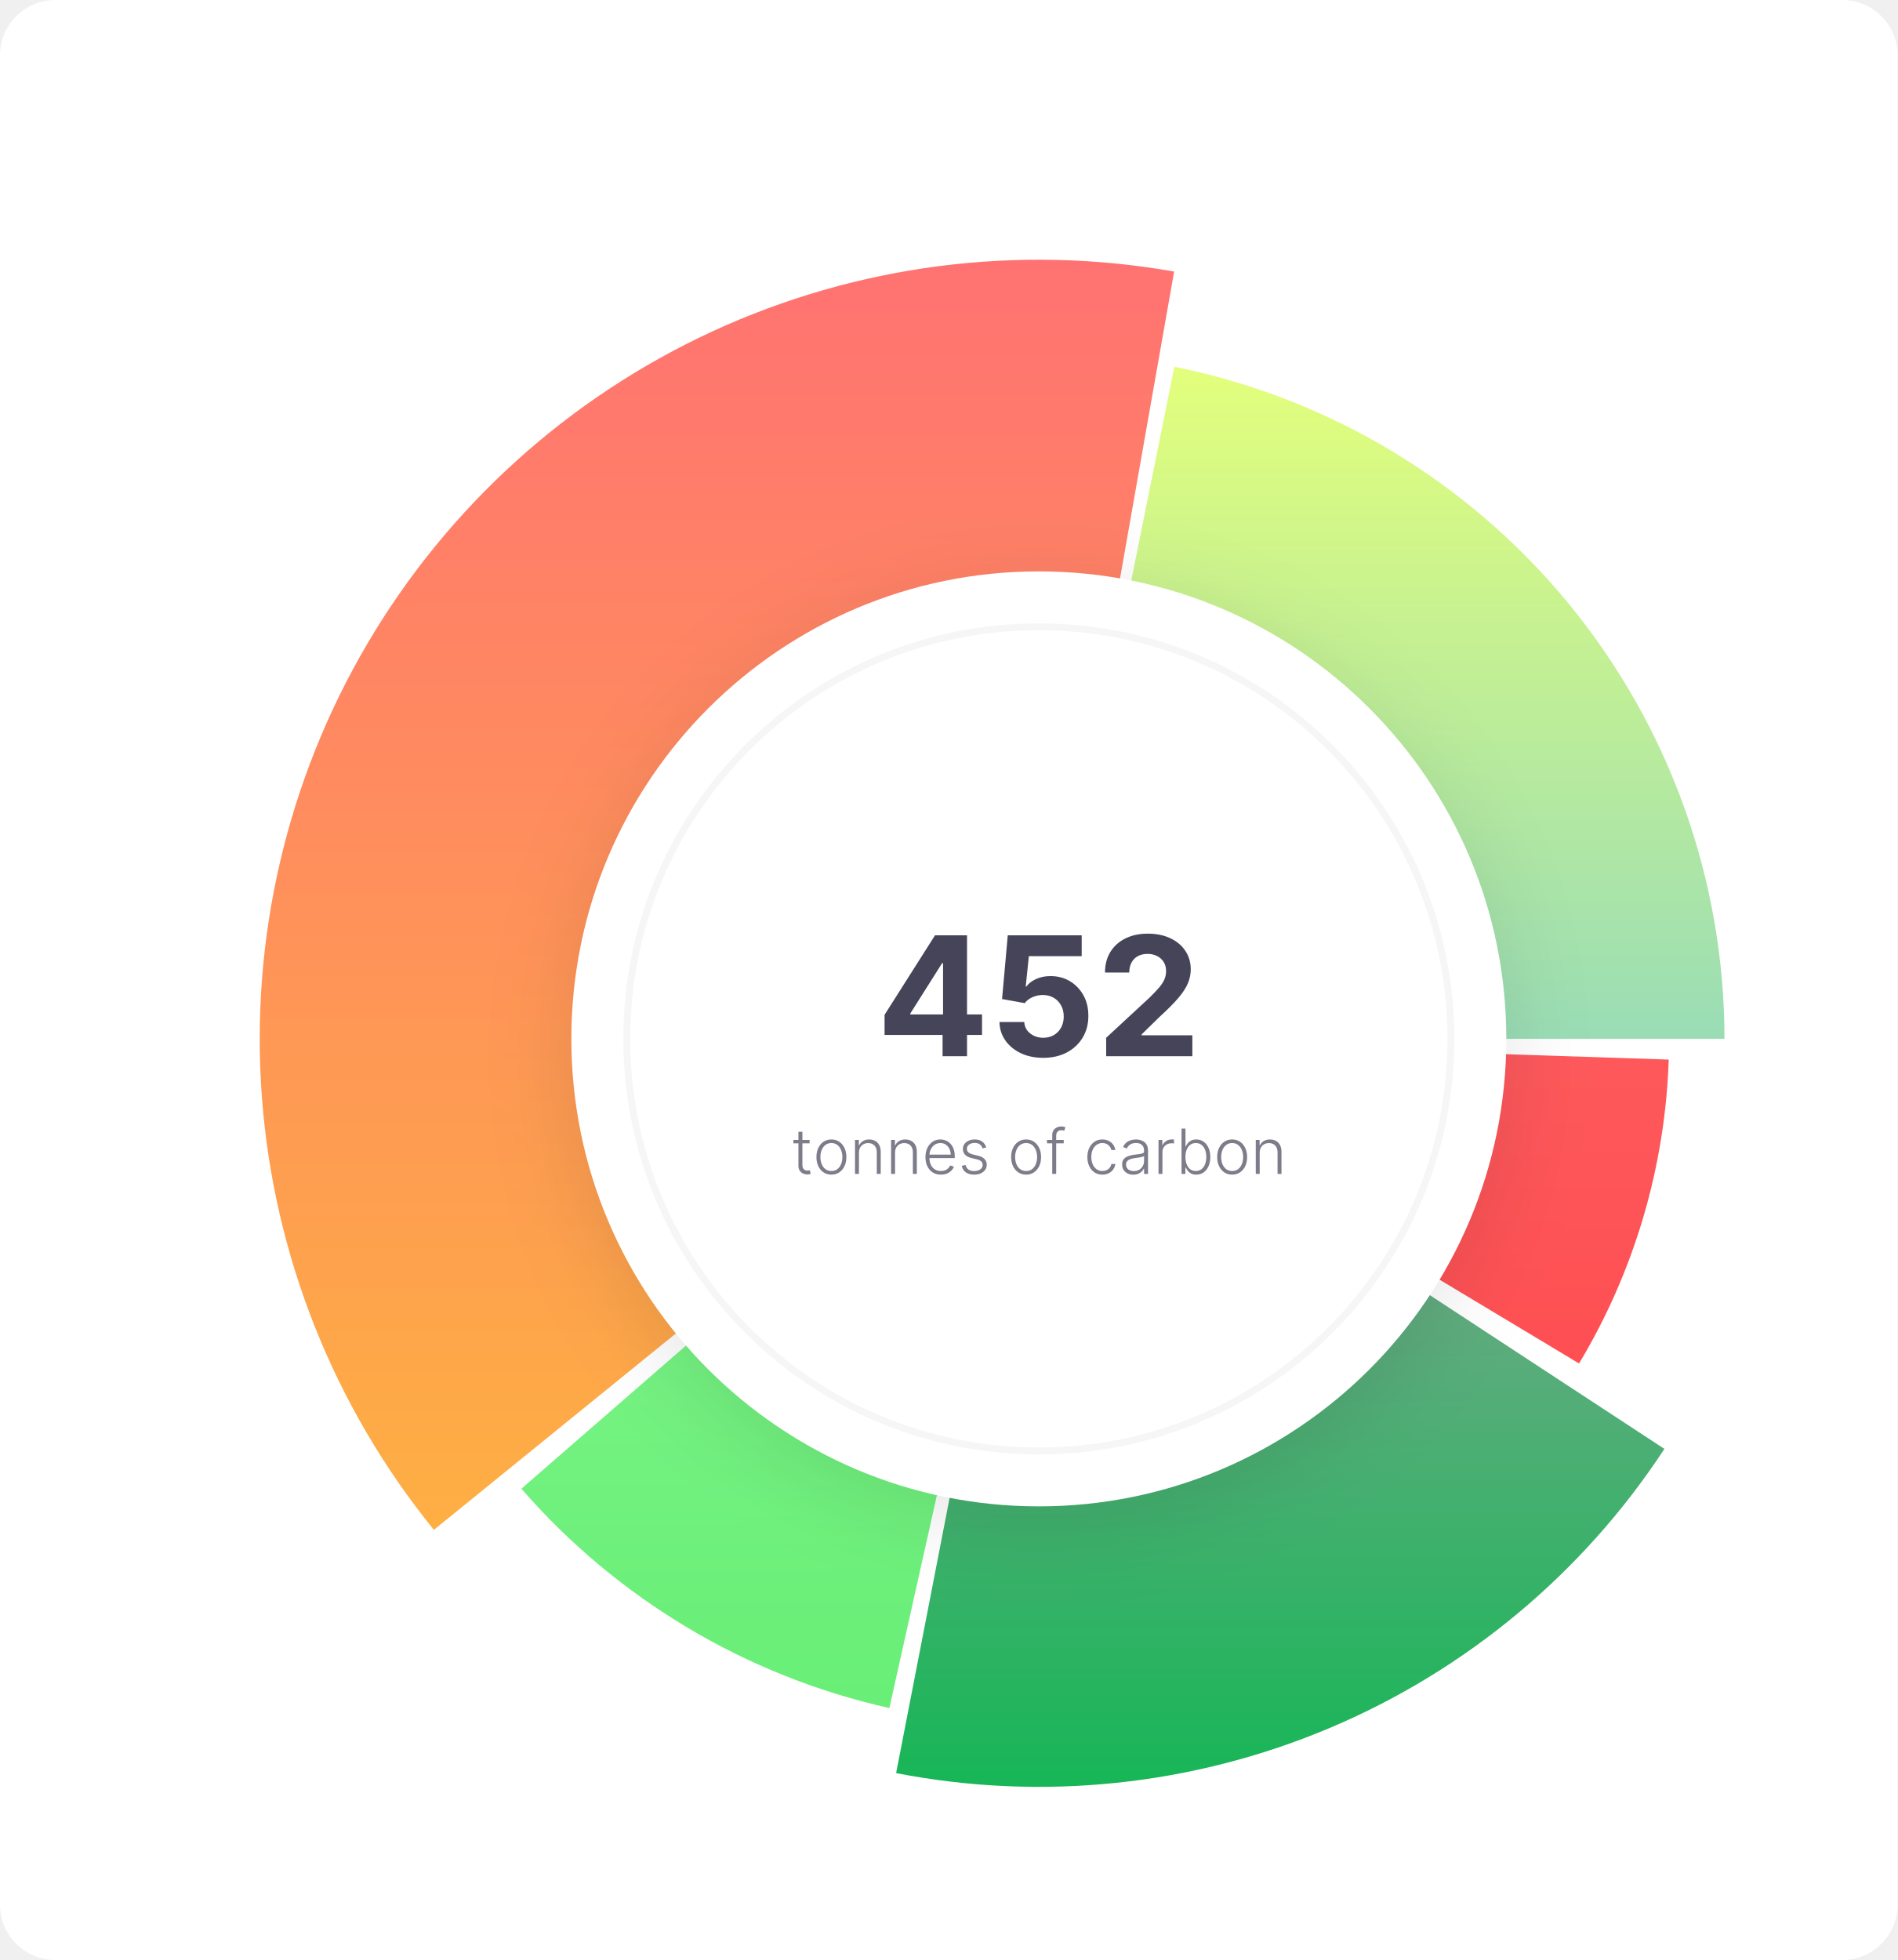
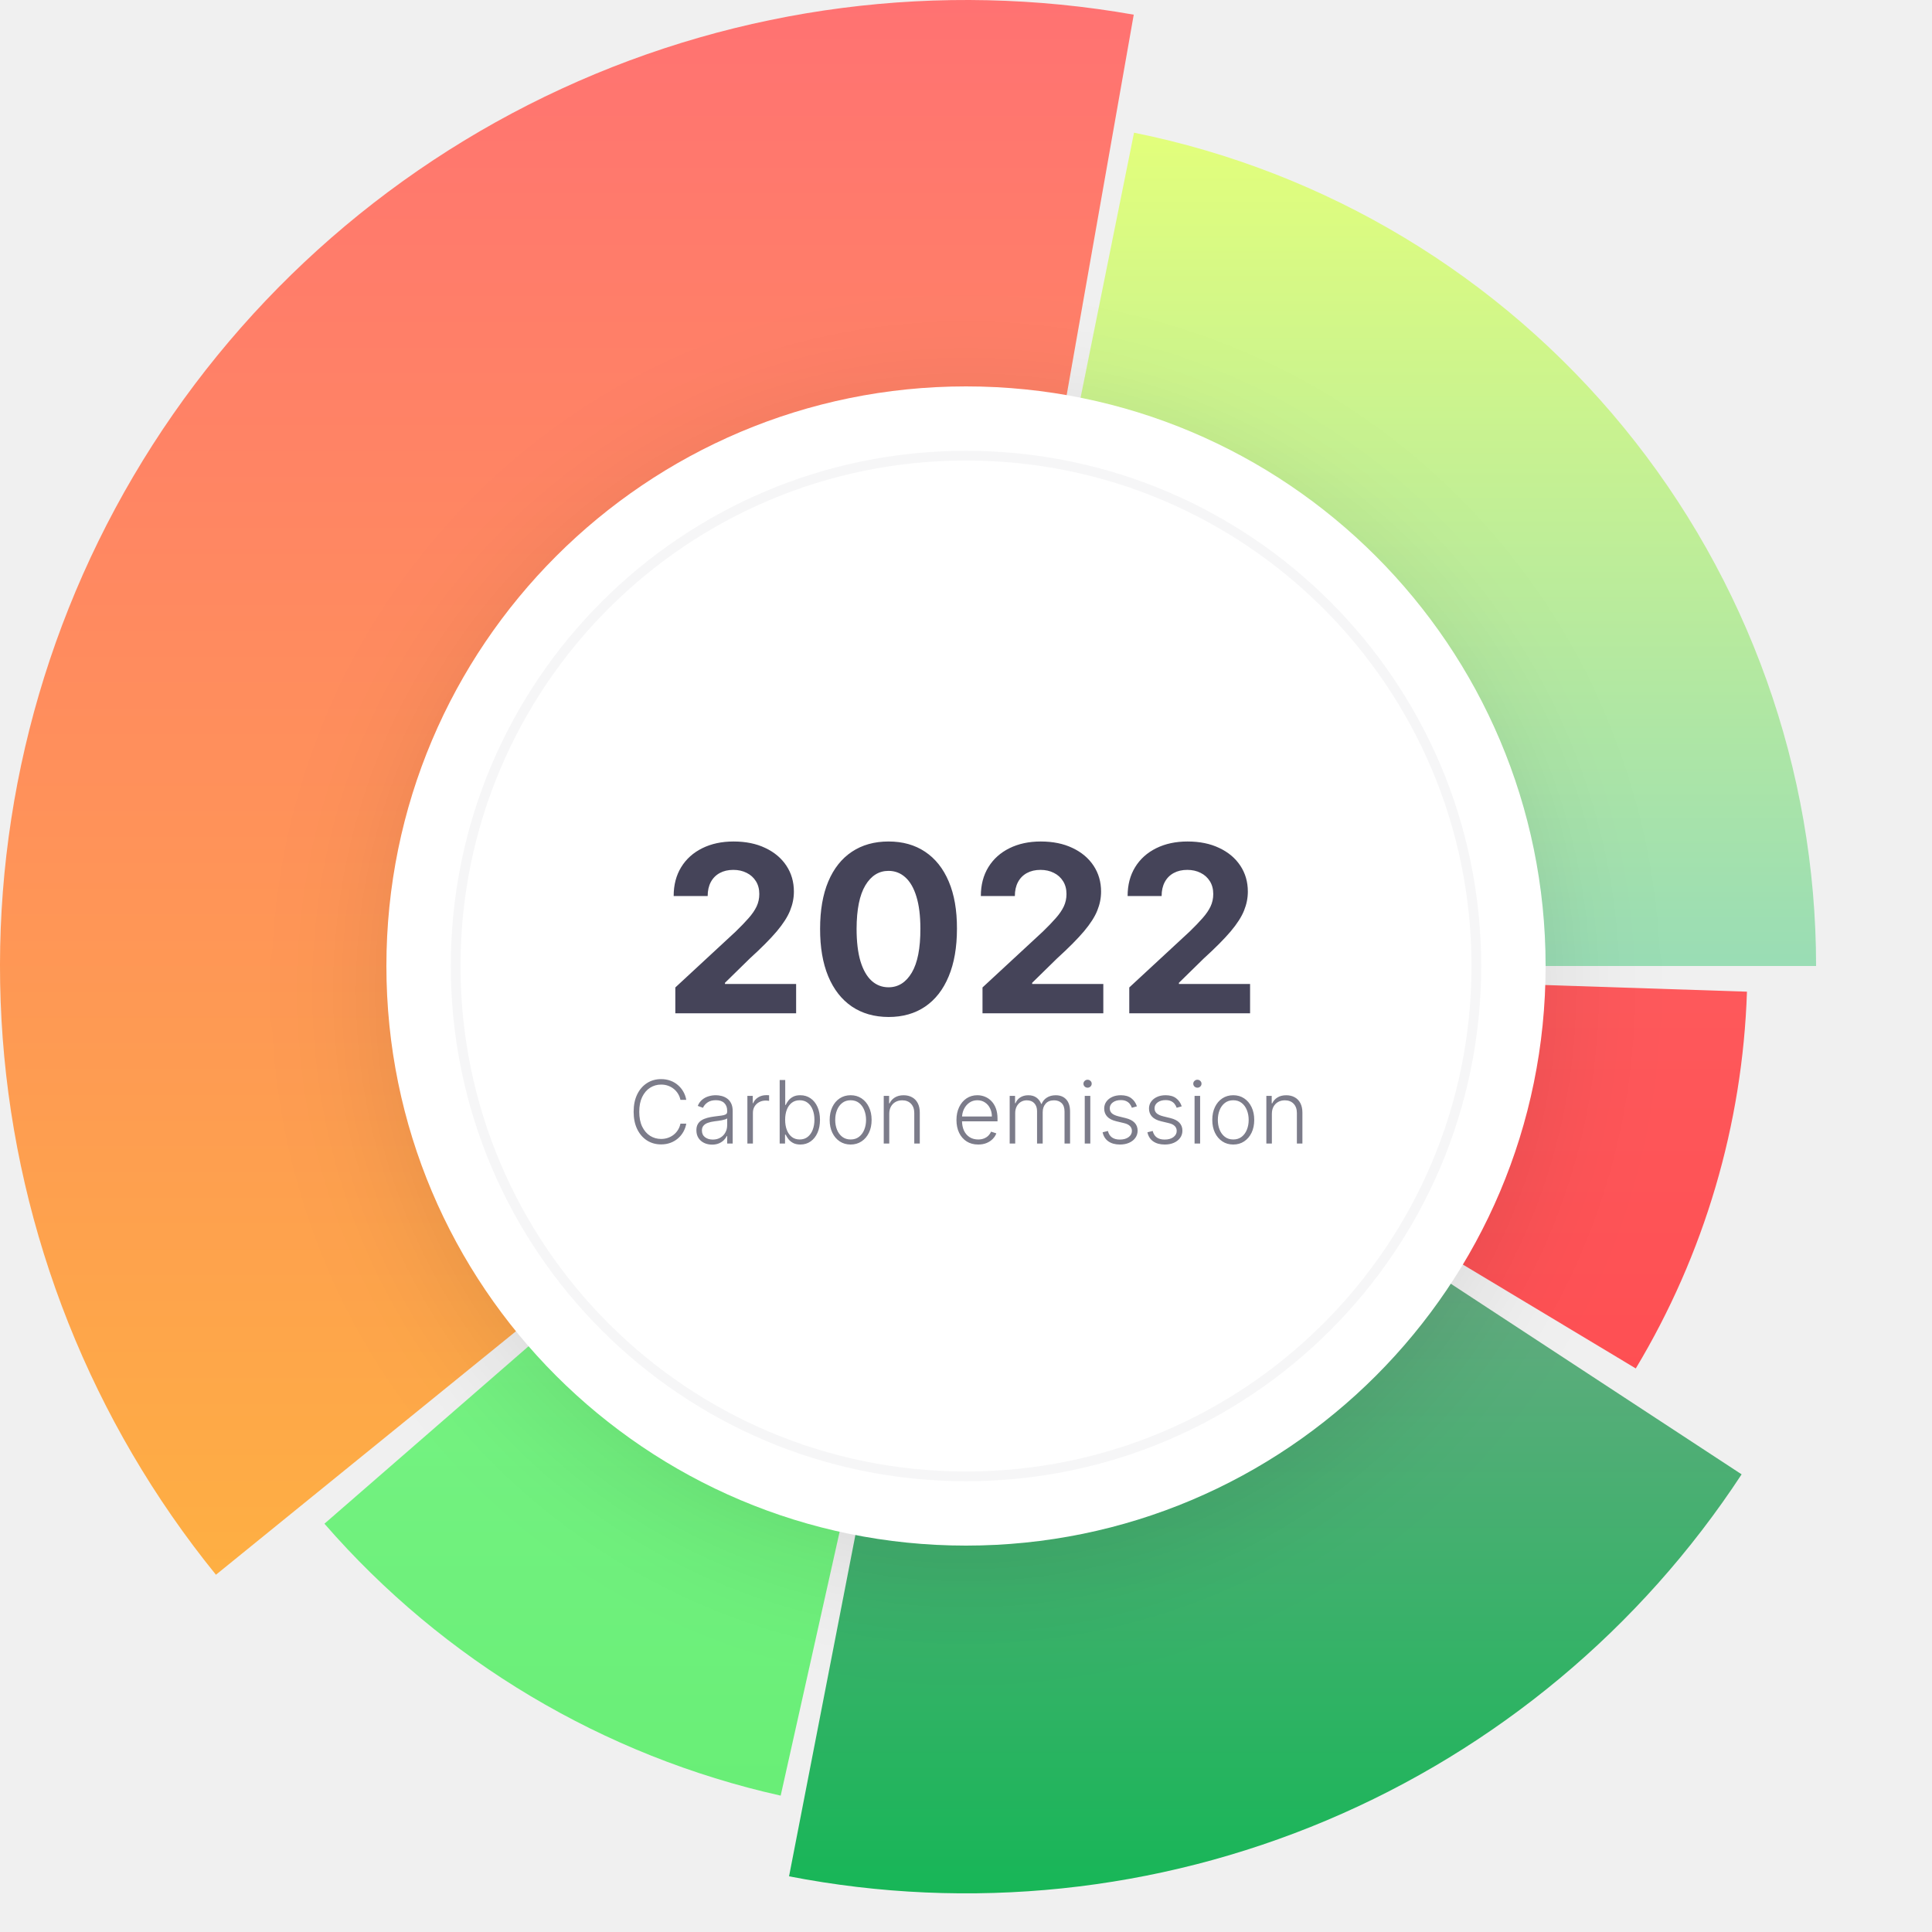
- <svg xmlns="http://www.w3.org/2000/svg" width="548" height="566" viewBox="0 0 548 566" fill="none">
-   <rect width="548" height="566" rx="16" fill="white" />
-   <path d="M498 300C498 254.281 482.178 209.97 453.22 174.59C424.262 139.211 383.953 114.943 339.136 105.906L300 300H498Z" fill="url(#paint0_linear_293_641)" />
-   <path d="M456.004 393.737C471.969 367.167 480.883 336.96 481.902 305.979L300 300L456.004 393.737Z" fill="url(#paint1_linear_293_641)" />
-   <path d="M258.785 512.031C300.884 520.215 344.466 515.68 383.979 499.006C423.492 482.332 457.147 454.273 480.656 418.404L300 300L258.785 512.031Z" fill="url(#paint2_linear_293_641)" />
-   <path d="M150.567 429.9C178.316 461.82 215.557 484.017 256.835 493.238L300 300L150.567 429.9Z" fill="url(#paint3_linear_293_641)" />
-   <path d="M339.071 78.418C293.907 70.455 247.389 76.482 205.746 95.693C164.104 114.905 129.326 146.382 106.072 185.909C82.817 225.436 72.197 271.126 75.632 316.857C79.068 362.588 96.396 406.178 125.296 441.787L300 300L339.071 78.418Z" fill="url(#paint4_linear_293_641)" />
-   <g filter="url(#filter0_d_293_641)">
-     <circle cx="300" cy="300" r="135" fill="white" />
+ <svg xmlns="http://www.w3.org/2000/svg" width="398" height="398" viewBox="0 0 398 398" fill="none">
+   <path d="M374.12 199C374.12 158.564 360.126 119.373 334.515 88.082C308.903 56.791 273.252 35.327 233.614 27.335L199 199H374.12Z" fill="url(#paint0_linear_287_381)" />
+   <path d="M336.977 281.905C351.097 258.405 358.981 231.689 359.882 204.288L199 199L336.977 281.905Z" fill="url(#paint1_linear_287_381)" />
+   <path d="M162.548 386.53C199.782 393.768 238.328 389.757 273.275 375.01C308.222 360.263 337.988 335.446 358.78 303.721L199 199L162.548 386.53Z" fill="url(#paint2_linear_287_381)" />
+   <path d="M66.835 313.889C91.377 342.121 124.315 361.753 160.823 369.908L199 199L66.835 313.889Z" fill="url(#paint3_linear_287_381)" />
+   <path d="M233.556 3.023C193.611 -4.02 152.468 1.311 115.638 18.302C78.807 35.293 48.048 63.133 27.481 98.093C6.914 133.053 -2.48 173.462 0.559 213.909C3.598 254.356 18.924 292.908 44.484 324.403L199 199L233.556 3.023Z" fill="url(#paint4_linear_287_381)" />
+   <g filter="url(#filter0_d_287_381)">
+     <circle cx="199" cy="199" r="119.4" fill="white" />
  </g>
-   <circle opacity="0.05" cx="300" cy="300" r="119" stroke="#454459" stroke-width="2" />
-   <path d="M255.45 298.864V293.051L270.023 270.091H275.035V278.136H272.069L262.881 292.676V292.949H283.592V298.864H255.45ZM272.205 305V297.091L272.342 294.517V270.091H279.262V305H272.205ZM301.259 305.477C298.85 305.477 296.702 305.034 294.816 304.148C292.941 303.261 291.452 302.04 290.35 300.483C289.248 298.926 288.674 297.142 288.629 295.131H295.788C295.867 296.483 296.435 297.58 297.492 298.42C298.549 299.261 299.805 299.682 301.259 299.682C302.418 299.682 303.441 299.426 304.327 298.915C305.225 298.392 305.924 297.67 306.424 296.75C306.935 295.818 307.191 294.75 307.191 293.545C307.191 292.318 306.93 291.239 306.407 290.307C305.896 289.375 305.185 288.648 304.276 288.125C303.367 287.602 302.327 287.335 301.157 287.324C300.134 287.324 299.14 287.534 298.174 287.955C297.219 288.375 296.475 288.949 295.941 289.676L289.379 288.5L291.032 270.091H312.373V276.125H297.117L296.214 284.869H296.418C297.032 284.006 297.958 283.29 299.197 282.722C300.435 282.153 301.822 281.869 303.356 281.869C305.458 281.869 307.333 282.364 308.981 283.352C310.629 284.341 311.93 285.699 312.884 287.426C313.839 289.142 314.31 291.119 314.299 293.358C314.31 295.71 313.765 297.801 312.663 299.631C311.572 301.449 310.043 302.881 308.077 303.926C306.123 304.96 303.85 305.477 301.259 305.477ZM319.447 305V299.682L331.873 288.176C332.93 287.153 333.816 286.233 334.532 285.415C335.259 284.597 335.81 283.795 336.185 283.011C336.56 282.216 336.748 281.358 336.748 280.438C336.748 279.415 336.515 278.534 336.049 277.795C335.583 277.045 334.947 276.472 334.14 276.074C333.333 275.665 332.418 275.46 331.396 275.46C330.327 275.46 329.396 275.676 328.6 276.108C327.805 276.54 327.191 277.159 326.759 277.966C326.327 278.773 326.112 279.733 326.112 280.847H319.106C319.106 278.562 319.623 276.58 320.657 274.898C321.691 273.216 323.14 271.915 325.004 270.994C326.867 270.074 329.015 269.614 331.447 269.614C333.947 269.614 336.123 270.057 337.975 270.943C339.839 271.818 341.288 273.034 342.322 274.591C343.356 276.148 343.873 277.932 343.873 279.943C343.873 281.261 343.612 282.562 343.089 283.847C342.577 285.131 341.663 286.557 340.344 288.125C339.026 289.682 337.168 291.551 334.771 293.733L329.674 298.727V298.966H344.333V305H319.447Z" fill="#454459" />
-   <path opacity="0.7" d="M233.8 329.182V330.173H229.115V329.182H233.8ZM230.578 326.83H231.723V336.437C231.723 336.846 231.793 337.168 231.934 337.402C232.074 337.632 232.257 337.796 232.483 337.894C232.709 337.988 232.95 338.035 233.206 338.035C233.355 338.035 233.483 338.026 233.589 338.009C233.696 337.988 233.789 337.967 233.87 337.945L234.113 338.974C234.002 339.017 233.866 339.055 233.704 339.089C233.542 339.128 233.342 339.147 233.103 339.147C232.686 339.147 232.283 339.055 231.895 338.872C231.512 338.689 231.196 338.416 230.949 338.054C230.702 337.692 230.578 337.242 230.578 336.705V326.83ZM240.095 339.205C239.247 339.205 238.497 338.989 237.845 338.559C237.197 338.129 236.69 337.534 236.323 336.776C235.957 336.013 235.774 335.133 235.774 334.136C235.774 333.13 235.957 332.246 236.323 331.483C236.69 330.716 237.197 330.119 237.845 329.693C238.497 329.263 239.247 329.048 240.095 329.048C240.943 329.048 241.69 329.263 242.338 329.693C242.986 330.124 243.493 330.72 243.859 331.483C244.23 332.246 244.416 333.13 244.416 334.136C244.416 335.133 244.232 336.013 243.866 336.776C243.499 337.534 242.99 338.129 242.338 338.559C241.69 338.989 240.943 339.205 240.095 339.205ZM240.095 338.163C240.776 338.163 241.354 337.979 241.827 337.613C242.3 337.246 242.658 336.759 242.901 336.149C243.148 335.54 243.271 334.869 243.271 334.136C243.271 333.403 243.148 332.729 242.901 332.116C242.658 331.502 242.3 331.01 241.827 330.639C241.354 330.268 240.776 330.083 240.095 330.083C239.417 330.083 238.84 330.268 238.362 330.639C237.889 331.01 237.529 331.502 237.282 332.116C237.039 332.729 236.918 333.403 236.918 334.136C236.918 334.869 237.039 335.54 237.282 336.149C237.529 336.759 237.889 337.246 238.362 337.613C238.835 337.979 239.413 338.163 240.095 338.163ZM248.051 332.864V339H246.913V329.182H248.019V330.722H248.121C248.351 330.219 248.709 329.817 249.195 329.514C249.685 329.207 250.29 329.054 251.011 329.054C251.671 329.054 252.251 329.192 252.749 329.469C253.252 329.742 253.642 330.145 253.919 330.678C254.2 331.21 254.341 331.864 254.341 332.64V339H253.203V332.71C253.203 331.905 252.977 331.268 252.525 330.799C252.078 330.33 251.477 330.096 250.723 330.096C250.207 330.096 249.749 330.207 249.349 330.428C248.948 330.65 248.631 330.969 248.396 331.387C248.166 331.8 248.051 332.293 248.051 332.864ZM258.475 332.864V339H257.337V329.182H258.443V330.722H258.545C258.775 330.219 259.133 329.817 259.619 329.514C260.109 329.207 260.714 329.054 261.434 329.054C262.095 329.054 262.674 329.192 263.173 329.469C263.676 329.742 264.066 330.145 264.343 330.678C264.624 331.21 264.765 331.864 264.765 332.64V339H263.627V332.71C263.627 331.905 263.401 331.268 262.949 330.799C262.502 330.33 261.901 330.096 261.147 330.096C260.631 330.096 260.173 330.207 259.772 330.428C259.372 330.65 259.054 330.969 258.82 331.387C258.59 331.8 258.475 332.293 258.475 332.864ZM271.73 339.205C270.814 339.205 270.022 338.991 269.353 338.565C268.684 338.135 268.166 337.54 267.799 336.782C267.437 336.019 267.256 335.141 267.256 334.148C267.256 333.16 267.437 332.282 267.799 331.515C268.166 330.744 268.671 330.141 269.314 329.706C269.962 329.267 270.71 329.048 271.558 329.048C272.09 329.048 272.604 329.146 273.098 329.342C273.593 329.533 274.036 329.83 274.428 330.23C274.824 330.626 275.137 331.127 275.367 331.732C275.598 332.333 275.713 333.045 275.713 333.867V334.43H268.042V333.426H274.549C274.549 332.795 274.421 332.229 274.166 331.726C273.914 331.219 273.563 330.818 273.111 330.524C272.664 330.23 272.146 330.083 271.558 330.083C270.936 330.083 270.388 330.249 269.915 330.582C269.442 330.914 269.071 331.353 268.803 331.898C268.539 332.444 268.404 333.04 268.4 333.688V334.289C268.4 335.069 268.534 335.751 268.803 336.335C269.076 336.914 269.461 337.364 269.96 337.683C270.458 338.003 271.049 338.163 271.73 338.163C272.195 338.163 272.602 338.09 272.951 337.945C273.305 337.8 273.601 337.607 273.84 337.364C274.083 337.116 274.266 336.846 274.389 336.552L275.47 336.903C275.321 337.317 275.076 337.698 274.735 338.048C274.398 338.397 273.976 338.678 273.469 338.891C272.966 339.1 272.387 339.205 271.73 339.205ZM284.816 331.336L283.775 331.63C283.672 331.336 283.527 331.07 283.34 330.831C283.152 330.592 282.907 330.403 282.605 330.262C282.307 330.121 281.936 330.051 281.493 330.051C280.828 330.051 280.282 330.209 279.856 330.524C279.43 330.839 279.217 331.246 279.217 331.745C279.217 332.167 279.362 332.51 279.652 332.774C279.946 333.034 280.397 333.241 281.007 333.394L282.49 333.759C283.312 333.959 283.928 334.276 284.337 334.711C284.75 335.146 284.957 335.691 284.957 336.347C284.957 336.901 284.804 337.393 284.497 337.824C284.19 338.254 283.762 338.593 283.212 338.84C282.667 339.083 282.034 339.205 281.314 339.205C280.355 339.205 279.564 338.989 278.942 338.559C278.32 338.124 277.922 337.498 277.747 336.68L278.84 336.411C278.981 336.995 279.255 337.436 279.665 337.734C280.078 338.033 280.621 338.182 281.294 338.182C282.049 338.182 282.652 338.013 283.103 337.677C283.555 337.336 283.781 336.91 283.781 336.398C283.781 336.002 283.649 335.67 283.385 335.401C283.12 335.129 282.72 334.928 282.183 334.8L280.579 334.417C279.726 334.212 279.096 333.888 278.687 333.445C278.277 333.002 278.073 332.452 278.073 331.796C278.073 331.255 278.22 330.78 278.514 330.371C278.808 329.957 279.213 329.634 279.728 329.399C280.244 329.165 280.832 329.048 281.493 329.048C282.392 329.048 283.11 329.252 283.647 329.661C284.188 330.066 284.578 330.624 284.816 331.336ZM296.327 339.205C295.479 339.205 294.729 338.989 294.077 338.559C293.429 338.129 292.922 337.534 292.556 336.776C292.189 336.013 292.006 335.133 292.006 334.136C292.006 333.13 292.189 332.246 292.556 331.483C292.922 330.716 293.429 330.119 294.077 329.693C294.729 329.263 295.479 329.048 296.327 329.048C297.175 329.048 297.923 329.263 298.571 329.693C299.218 330.124 299.725 330.72 300.092 331.483C300.463 332.246 300.648 333.13 300.648 334.136C300.648 335.133 300.465 336.013 300.098 336.776C299.732 337.534 299.223 338.129 298.571 338.559C297.923 338.989 297.175 339.205 296.327 339.205ZM296.327 338.163C297.009 338.163 297.586 337.979 298.059 337.613C298.532 337.246 298.89 336.759 299.133 336.149C299.38 335.54 299.504 334.869 299.504 334.136C299.504 333.403 299.38 332.729 299.133 332.116C298.89 331.502 298.532 331.01 298.059 330.639C297.586 330.268 297.009 330.083 296.327 330.083C295.649 330.083 295.072 330.268 294.595 330.639C294.122 331.01 293.762 331.502 293.514 332.116C293.272 332.729 293.15 333.403 293.15 334.136C293.15 334.869 293.272 335.54 293.514 336.149C293.762 336.759 294.122 337.246 294.595 337.613C295.068 337.979 295.645 338.163 296.327 338.163ZM307.185 329.182V330.173H302.359V329.182H307.185ZM303.868 339V327.744C303.868 327.215 303.989 326.77 304.232 326.408C304.479 326.045 304.801 325.771 305.198 325.583C305.594 325.396 306.014 325.302 306.457 325.302C306.755 325.302 307.002 325.327 307.198 325.379C307.399 325.425 307.556 325.472 307.671 325.519L307.339 326.516C307.254 326.491 307.149 326.461 307.026 326.427C306.902 326.393 306.747 326.376 306.559 326.376C306.065 326.376 305.683 326.514 305.415 326.791C305.146 327.068 305.012 327.464 305.012 327.98L305.006 339H303.868ZM318.354 339.205C317.476 339.205 316.711 338.985 316.059 338.546C315.411 338.107 314.909 337.506 314.551 336.744C314.193 335.981 314.014 335.112 314.014 334.136C314.014 333.151 314.195 332.276 314.557 331.509C314.924 330.741 315.431 330.141 316.078 329.706C316.726 329.267 317.478 329.048 318.335 329.048C318.991 329.048 319.585 329.175 320.118 329.431C320.651 329.683 321.09 330.038 321.435 330.499C321.784 330.955 322.004 331.487 322.093 332.097H320.943C320.823 331.543 320.536 331.07 320.08 330.678C319.628 330.281 319.053 330.083 318.354 330.083C317.728 330.083 317.174 330.254 316.692 330.594C316.21 330.931 315.833 331.402 315.561 332.007C315.292 332.608 315.158 333.305 315.158 334.097C315.158 334.894 315.29 335.599 315.554 336.213C315.818 336.822 316.189 337.3 316.666 337.645C317.148 337.99 317.71 338.163 318.354 338.163C318.789 338.163 319.185 338.082 319.543 337.92C319.905 337.754 320.208 337.519 320.451 337.217C320.698 336.914 320.864 336.554 320.949 336.136H322.1C322.014 336.729 321.804 337.257 321.467 337.722C321.134 338.182 320.702 338.544 320.169 338.808C319.641 339.072 319.036 339.205 318.354 339.205ZM327.28 339.224C326.688 339.224 326.147 339.109 325.657 338.879C325.167 338.644 324.777 338.308 324.487 337.869C324.197 337.425 324.052 336.888 324.052 336.258C324.052 335.772 324.144 335.363 324.327 335.031C324.511 334.698 324.771 334.425 325.107 334.212C325.444 333.999 325.842 333.831 326.302 333.707C326.763 333.584 327.27 333.488 327.824 333.42C328.373 333.352 328.838 333.292 329.217 333.241C329.601 333.19 329.893 333.109 330.093 332.998C330.293 332.887 330.393 332.708 330.393 332.461V332.231C330.393 331.562 330.193 331.036 329.793 330.652C329.396 330.264 328.825 330.07 328.079 330.07C327.372 330.07 326.795 330.226 326.347 330.537C325.904 330.848 325.593 331.214 325.414 331.636L324.334 331.246C324.555 330.71 324.862 330.281 325.254 329.962C325.646 329.638 326.085 329.406 326.571 329.265C327.057 329.12 327.549 329.048 328.047 329.048C328.422 329.048 328.812 329.097 329.217 329.195C329.626 329.293 330.006 329.463 330.355 329.706C330.704 329.945 330.988 330.279 331.205 330.71C331.422 331.136 331.531 331.677 331.531 332.333V339H330.393V337.447H330.323C330.187 337.737 329.984 338.018 329.716 338.29C329.447 338.563 329.111 338.787 328.706 338.962C328.301 339.136 327.826 339.224 327.28 339.224ZM327.434 338.182C328.039 338.182 328.563 338.048 329.006 337.779C329.449 337.511 329.79 337.155 330.029 336.712C330.272 336.264 330.393 335.772 330.393 335.235V333.816C330.308 333.897 330.165 333.969 329.965 334.033C329.769 334.097 329.541 334.155 329.281 334.206C329.025 334.253 328.77 334.293 328.514 334.327C328.258 334.362 328.028 334.391 327.824 334.417C327.27 334.485 326.797 334.592 326.405 334.737C326.013 334.881 325.712 335.082 325.503 335.337C325.295 335.589 325.19 335.913 325.19 336.309C325.19 336.906 325.403 337.368 325.829 337.696C326.256 338.02 326.79 338.182 327.434 338.182ZM334.558 339V329.182H335.664V330.69H335.747C335.943 330.196 336.284 329.798 336.769 329.495C337.259 329.188 337.813 329.035 338.431 329.035C338.525 329.035 338.63 329.037 338.745 329.041C338.86 329.045 338.956 329.05 339.032 329.054V330.211C338.981 330.202 338.892 330.19 338.764 330.173C338.636 330.156 338.497 330.147 338.348 330.147C337.837 330.147 337.381 330.256 336.98 330.473C336.584 330.686 336.271 330.982 336.041 331.362C335.811 331.741 335.696 332.173 335.696 332.659V339H334.558ZM341.21 339V325.909H342.354V331.055H342.457C342.585 330.761 342.768 330.458 343.006 330.147C343.249 329.836 343.567 329.576 343.959 329.367C344.355 329.154 344.854 329.048 345.455 329.048C346.26 329.048 346.967 329.261 347.577 329.687C348.186 330.109 348.661 330.701 349.002 331.464C349.343 332.222 349.514 333.107 349.514 334.116C349.514 335.131 349.343 336.019 349.002 336.782C348.666 337.545 348.193 338.139 347.583 338.565C346.978 338.991 346.275 339.205 345.474 339.205C344.877 339.205 344.379 339.098 343.978 338.885C343.582 338.672 343.262 338.41 343.019 338.099C342.776 337.783 342.589 337.477 342.457 337.178H342.316V339H341.21ZM342.335 334.097C342.335 334.89 342.453 335.593 342.687 336.207C342.926 336.816 343.266 337.295 343.71 337.645C344.157 337.99 344.698 338.163 345.333 338.163C345.985 338.163 346.537 337.984 346.989 337.626C347.44 337.263 347.783 336.776 348.018 336.162C348.252 335.548 348.369 334.86 348.369 334.097C348.369 333.343 348.252 332.663 348.018 332.058C347.788 331.453 347.447 330.974 346.995 330.62C346.543 330.262 345.989 330.083 345.333 330.083C344.694 330.083 344.151 330.256 343.703 330.601C343.26 330.942 342.921 331.415 342.687 332.02C342.453 332.621 342.335 333.313 342.335 334.097ZM355.829 339.205C354.981 339.205 354.231 338.989 353.579 338.559C352.931 338.129 352.424 337.534 352.058 336.776C351.691 336.013 351.508 335.133 351.508 334.136C351.508 333.13 351.691 332.246 352.058 331.483C352.424 330.716 352.931 330.119 353.579 329.693C354.231 329.263 354.981 329.048 355.829 329.048C356.677 329.048 357.425 329.263 358.073 329.693C358.72 330.124 359.227 330.72 359.594 331.483C359.965 332.246 360.15 333.13 360.15 334.136C360.15 335.133 359.967 336.013 359.6 336.776C359.234 337.534 358.725 338.129 358.073 338.559C357.425 338.989 356.677 339.205 355.829 339.205ZM355.829 338.163C356.511 338.163 357.088 337.979 357.561 337.613C358.034 337.246 358.392 336.759 358.635 336.149C358.882 335.54 359.006 334.869 359.006 334.136C359.006 333.403 358.882 332.729 358.635 332.116C358.392 331.502 358.034 331.01 357.561 330.639C357.088 330.268 356.511 330.083 355.829 330.083C355.151 330.083 354.574 330.268 354.097 330.639C353.624 331.01 353.264 331.502 353.016 332.116C352.774 332.729 352.652 333.403 352.652 334.136C352.652 334.869 352.774 335.54 353.016 336.149C353.264 336.759 353.624 337.246 354.097 337.613C354.57 337.979 355.147 338.163 355.829 338.163ZM363.785 332.864V339H362.648V329.182H363.753V330.722H363.856C364.086 330.219 364.444 329.817 364.93 329.514C365.42 329.207 366.025 329.054 366.745 329.054C367.405 329.054 367.985 329.192 368.484 329.469C368.986 329.742 369.376 330.145 369.653 330.678C369.935 331.21 370.075 331.864 370.075 332.64V339H368.937V332.71C368.937 331.905 368.712 331.268 368.26 330.799C367.812 330.33 367.212 330.096 366.457 330.096C365.942 330.096 365.484 330.207 365.083 330.428C364.682 330.65 364.365 330.969 364.131 331.387C363.9 331.8 363.785 332.293 363.785 332.864Z" fill="#454459" />
+   <circle opacity="0.05" cx="199" cy="199" r="105.133" stroke="#454459" stroke-width="2" />
+   <path d="M139.119 208.738V203.42L151.545 191.914C152.602 190.891 153.488 189.971 154.204 189.153C154.931 188.334 155.483 187.533 155.858 186.749C156.233 185.954 156.42 185.096 156.42 184.175C156.42 183.153 156.187 182.272 155.721 181.533C155.255 180.783 154.619 180.209 153.812 179.812C153.005 179.403 152.091 179.198 151.068 179.198C150 179.198 149.068 179.414 148.272 179.846C147.477 180.278 146.863 180.897 146.431 181.704C146 182.511 145.784 183.471 145.784 184.584H138.778C138.778 182.3 139.295 180.317 140.329 178.636C141.363 176.954 142.812 175.653 144.676 174.732C146.539 173.812 148.687 173.351 151.119 173.351C153.619 173.351 155.795 173.795 157.647 174.681C159.511 175.556 160.96 176.772 161.994 178.329C163.028 179.886 163.545 181.67 163.545 183.681C163.545 184.999 163.284 186.3 162.761 187.584C162.25 188.868 161.335 190.295 160.017 191.863C158.699 193.42 156.841 195.289 154.443 197.471L149.346 202.465V202.704H164.005V208.738H139.119ZM183.041 209.505C180.109 209.493 177.586 208.772 175.473 207.34C173.37 205.908 171.751 203.834 170.615 201.118C169.49 198.403 168.933 195.136 168.944 191.317C168.944 187.511 169.507 184.266 170.632 181.584C171.768 178.903 173.387 176.863 175.49 175.465C177.603 174.056 180.12 173.351 183.041 173.351C185.961 173.351 188.473 174.056 190.575 175.465C192.689 176.874 194.314 178.92 195.45 181.601C196.586 184.272 197.149 187.511 197.137 191.317C197.137 195.147 196.569 198.42 195.433 201.136C194.308 203.851 192.694 205.925 190.592 207.357C188.49 208.789 185.973 209.505 183.041 209.505ZM183.041 203.386C185.041 203.386 186.637 202.38 187.831 200.368C189.024 198.357 189.615 195.34 189.603 191.317C189.603 188.67 189.331 186.465 188.785 184.704C188.251 182.942 187.49 181.618 186.501 180.732C185.524 179.846 184.37 179.403 183.041 179.403C181.052 179.403 179.461 180.397 178.268 182.386C177.075 184.374 176.473 187.351 176.461 191.317C176.461 193.999 176.728 196.238 177.262 198.033C177.808 199.817 178.575 201.158 179.564 202.056C180.552 202.942 181.711 203.386 183.041 203.386ZM202.4 208.738V203.42L214.826 191.914C215.883 190.891 216.77 189.971 217.485 189.153C218.213 188.334 218.764 187.533 219.139 186.749C219.514 185.954 219.701 185.096 219.701 184.175C219.701 183.153 219.468 182.272 219.002 181.533C218.537 180.783 217.9 180.209 217.093 179.812C216.287 179.403 215.372 179.198 214.349 179.198C213.281 179.198 212.349 179.414 211.554 179.846C210.758 180.278 210.145 180.897 209.713 181.704C209.281 182.511 209.065 183.471 209.065 184.584H202.059C202.059 182.3 202.576 180.317 203.61 178.636C204.645 176.954 206.093 175.653 207.957 174.732C209.821 173.812 211.968 173.351 214.4 173.351C216.9 173.351 219.076 173.795 220.929 174.681C222.792 175.556 224.241 176.772 225.275 178.329C226.309 179.886 226.826 181.67 226.826 183.681C226.826 184.999 226.565 186.3 226.042 187.584C225.531 188.868 224.616 190.295 223.298 191.863C221.98 193.42 220.122 195.289 217.724 197.471L212.627 202.465V202.704H227.287V208.738H202.4ZM232.635 208.738V203.42L245.061 191.914C246.118 190.891 247.004 189.971 247.72 189.153C248.447 188.334 248.998 187.533 249.373 186.749C249.748 185.954 249.936 185.096 249.936 184.175C249.936 183.153 249.703 182.272 249.237 181.533C248.771 180.783 248.135 180.209 247.328 179.812C246.521 179.403 245.606 179.198 244.583 179.198C243.515 179.198 242.583 179.414 241.788 179.846C240.993 180.278 240.379 180.897 239.947 181.704C239.515 182.511 239.299 183.471 239.299 184.584H232.294C232.294 182.3 232.811 180.317 233.845 178.636C234.879 176.954 236.328 175.653 238.191 174.732C240.055 173.812 242.203 173.351 244.635 173.351C247.135 173.351 249.311 173.795 251.163 174.681C253.027 175.556 254.476 176.772 255.51 178.329C256.544 179.886 257.061 181.67 257.061 183.681C257.061 184.999 256.799 186.3 256.277 187.584C255.765 188.868 254.851 190.295 253.532 191.863C252.214 193.42 250.356 195.289 247.958 197.471L242.862 202.465V202.704H257.521V208.738H232.635Z" fill="#454459" />
+   <path opacity="0.7" d="M141.373 226.573H140.172C140.082 226.126 139.92 225.712 139.686 225.333C139.456 224.95 139.166 224.615 138.816 224.33C138.467 224.044 138.071 223.823 137.628 223.665C137.184 223.507 136.705 223.428 136.189 223.428C135.363 223.428 134.608 223.644 133.927 224.074C133.249 224.504 132.706 225.137 132.297 225.972C131.892 226.803 131.689 227.822 131.689 229.028C131.689 230.242 131.892 231.265 132.297 232.096C132.706 232.927 133.249 233.558 133.927 233.988C134.608 234.414 135.363 234.627 136.189 234.627C136.705 234.627 137.184 234.548 137.628 234.391C138.071 234.233 138.467 234.014 138.816 233.732C139.166 233.447 139.456 233.112 139.686 232.729C139.92 232.345 140.082 231.93 140.172 231.482H141.373C141.267 232.083 141.066 232.644 140.772 233.163C140.483 233.679 140.112 234.131 139.66 234.519C139.213 234.906 138.697 235.209 138.113 235.426C137.53 235.644 136.888 235.752 136.189 235.752C135.09 235.752 134.114 235.477 133.262 234.928C132.41 234.374 131.741 233.594 131.255 232.588C130.773 231.582 130.532 230.396 130.532 229.028C130.532 227.66 130.773 226.473 131.255 225.467C131.741 224.462 132.41 223.684 133.262 223.134C134.114 222.58 135.09 222.303 136.189 222.303C136.888 222.303 137.53 222.412 138.113 222.629C138.697 222.842 139.213 223.145 139.66 223.537C140.112 223.925 140.483 224.377 140.772 224.892C141.066 225.408 141.267 225.968 141.373 226.573ZM146.687 235.797C146.094 235.797 145.553 235.682 145.063 235.452C144.573 235.217 144.183 234.881 143.893 234.442C143.604 233.999 143.459 233.462 143.459 232.831C143.459 232.345 143.55 231.936 143.734 231.604C143.917 231.271 144.177 230.999 144.513 230.786C144.85 230.573 145.248 230.404 145.709 230.281C146.169 230.157 146.676 230.061 147.23 229.993C147.78 229.925 148.244 229.865 148.623 229.814C149.007 229.763 149.299 229.682 149.499 229.571C149.699 229.46 149.8 229.281 149.8 229.034V228.804C149.8 228.135 149.599 227.609 149.199 227.225C148.802 226.837 148.231 226.644 147.486 226.644C146.778 226.644 146.201 226.799 145.753 227.11C145.31 227.421 144.999 227.788 144.82 228.21L143.74 227.82C143.962 227.283 144.268 226.854 144.66 226.535C145.052 226.211 145.491 225.979 145.977 225.838C146.463 225.693 146.955 225.621 147.454 225.621C147.829 225.621 148.219 225.67 148.623 225.768C149.033 225.866 149.412 226.036 149.761 226.279C150.111 226.518 150.394 226.852 150.611 227.283C150.829 227.709 150.937 228.25 150.937 228.906V235.573H149.8V234.02H149.729C149.593 234.31 149.391 234.591 149.122 234.864C148.854 235.136 148.517 235.36 148.112 235.535C147.707 235.71 147.232 235.797 146.687 235.797ZM146.84 234.755C147.445 234.755 147.969 234.621 148.413 234.352C148.856 234.084 149.197 233.728 149.435 233.285C149.678 232.837 149.8 232.345 149.8 231.808V230.389C149.714 230.47 149.572 230.543 149.371 230.607C149.175 230.671 148.947 230.728 148.687 230.779C148.432 230.826 148.176 230.867 147.92 230.901C147.665 230.935 147.435 230.965 147.23 230.99C146.676 231.058 146.203 231.165 145.811 231.31C145.419 231.455 145.119 231.655 144.91 231.911C144.701 232.162 144.597 232.486 144.597 232.882C144.597 233.479 144.81 233.941 145.236 234.269C145.662 234.593 146.197 234.755 146.84 234.755ZM153.964 235.573V225.755H155.07V227.264H155.153C155.349 226.769 155.69 226.371 156.176 226.068C156.666 225.761 157.22 225.608 157.838 225.608C157.931 225.608 158.036 225.61 158.151 225.614C158.266 225.619 158.362 225.623 158.438 225.627V226.784C158.387 226.776 158.298 226.763 158.17 226.746C158.042 226.729 157.904 226.72 157.755 226.72C157.243 226.72 156.787 226.829 156.387 227.046C155.99 227.259 155.677 227.555 155.447 227.935C155.217 228.314 155.102 228.747 155.102 229.232V235.573H153.964ZM160.617 235.573V222.482H161.761V227.628H161.863C161.991 227.334 162.174 227.031 162.413 226.72C162.656 226.409 162.973 226.149 163.365 225.94C163.761 225.727 164.26 225.621 164.861 225.621C165.666 225.621 166.374 225.834 166.983 226.26C167.592 226.682 168.068 227.274 168.408 228.037C168.749 228.796 168.92 229.68 168.92 230.69C168.92 231.704 168.749 232.592 168.408 233.355C168.072 234.118 167.599 234.712 166.989 235.139C166.384 235.565 165.681 235.778 164.88 235.778C164.283 235.778 163.785 235.671 163.384 235.458C162.988 235.245 162.668 234.983 162.426 234.672C162.183 234.357 161.995 234.05 161.863 233.752H161.722V235.573H160.617ZM161.742 230.671C161.742 231.463 161.859 232.166 162.093 232.78C162.332 233.389 162.673 233.869 163.116 234.218C163.563 234.563 164.104 234.736 164.739 234.736C165.391 234.736 165.943 234.557 166.395 234.199C166.847 233.837 167.19 233.349 167.424 232.735C167.658 232.122 167.776 231.433 167.776 230.671C167.776 229.916 167.658 229.237 167.424 228.631C167.194 228.026 166.853 227.547 166.401 227.193C165.95 226.835 165.396 226.656 164.739 226.656C164.1 226.656 163.557 226.829 163.109 227.174C162.666 227.515 162.328 227.988 162.093 228.593C161.859 229.194 161.742 229.886 161.742 230.671ZM175.235 235.778C174.387 235.778 173.637 235.563 172.985 235.132C172.337 234.702 171.83 234.107 171.464 233.349C171.097 232.586 170.914 231.706 170.914 230.709C170.914 229.703 171.097 228.819 171.464 228.056C171.83 227.289 172.337 226.693 172.985 226.266C173.637 225.836 174.387 225.621 175.235 225.621C176.083 225.621 176.831 225.836 177.479 226.266C178.127 226.697 178.634 227.293 179 228.056C179.371 228.819 179.556 229.703 179.556 230.709C179.556 231.706 179.373 232.586 179.006 233.349C178.64 234.107 178.131 234.702 177.479 235.132C176.831 235.563 176.083 235.778 175.235 235.778ZM175.235 234.736C175.917 234.736 176.494 234.553 176.967 234.186C177.44 233.82 177.798 233.332 178.041 232.722C178.288 232.113 178.412 231.442 178.412 230.709C178.412 229.976 178.288 229.303 178.041 228.689C177.798 228.075 177.44 227.583 176.967 227.212C176.494 226.842 175.917 226.656 175.235 226.656C174.558 226.656 173.98 226.842 173.503 227.212C173.03 227.583 172.67 228.075 172.423 228.689C172.18 229.303 172.058 229.976 172.058 230.709C172.058 231.442 172.18 232.113 172.423 232.722C172.67 233.332 173.03 233.82 173.503 234.186C173.976 234.553 174.553 234.736 175.235 234.736ZM183.192 229.437V235.573H182.054V225.755H183.16V227.296H183.262C183.492 226.793 183.85 226.39 184.336 226.087C184.826 225.781 185.431 225.627 186.151 225.627C186.812 225.627 187.391 225.766 187.89 226.043C188.393 226.315 188.783 226.718 189.06 227.251C189.341 227.783 189.481 228.438 189.481 229.213V235.573H188.344V229.283C188.344 228.478 188.118 227.841 187.666 227.372C187.219 226.903 186.618 226.669 185.864 226.669C185.348 226.669 184.89 226.78 184.489 227.002C184.089 227.223 183.771 227.543 183.537 227.96C183.307 228.374 183.192 228.866 183.192 229.437ZM201.51 235.778C200.593 235.778 199.801 235.565 199.132 235.139C198.463 234.708 197.945 234.114 197.579 233.355C197.216 232.592 197.035 231.715 197.035 230.722C197.035 229.733 197.216 228.855 197.579 228.088C197.945 227.317 198.45 226.714 199.093 226.279C199.741 225.84 200.489 225.621 201.337 225.621C201.87 225.621 202.383 225.719 202.878 225.915C203.372 226.107 203.815 226.403 204.207 226.803C204.603 227.2 204.917 227.7 205.147 228.305C205.377 228.906 205.492 229.618 205.492 230.44V231.003H197.821V229.999H204.329C204.329 229.369 204.201 228.802 203.945 228.299C203.694 227.792 203.342 227.391 202.89 227.097C202.443 226.803 201.925 226.656 201.337 226.656C200.715 226.656 200.167 226.823 199.694 227.155C199.221 227.487 198.851 227.926 198.582 228.472C198.318 229.017 198.184 229.614 198.179 230.261V230.862C198.179 231.642 198.314 232.324 198.582 232.908C198.855 233.487 199.241 233.937 199.739 234.256C200.238 234.576 200.828 234.736 201.51 234.736C201.974 234.736 202.381 234.663 202.731 234.519C203.084 234.374 203.38 234.18 203.619 233.937C203.862 233.69 204.045 233.419 204.169 233.125L205.249 233.477C205.1 233.89 204.855 234.271 204.514 234.621C204.177 234.97 203.755 235.252 203.248 235.465C202.745 235.673 202.166 235.778 201.51 235.778ZM207.999 235.573V225.755H209.105V227.264H209.207C209.403 226.756 209.729 226.358 210.185 226.068C210.646 225.774 211.197 225.627 211.841 225.627C212.518 225.627 213.074 225.787 213.509 226.107C213.948 226.422 214.276 226.857 214.494 227.411H214.577C214.798 226.865 215.158 226.433 215.657 226.113C216.16 225.789 216.769 225.627 217.485 225.627C218.397 225.627 219.117 225.915 219.646 226.49C220.174 227.061 220.438 227.896 220.438 228.996V235.573H219.3V228.996C219.3 228.22 219.102 227.639 218.706 227.251C218.31 226.863 217.788 226.669 217.14 226.669C216.39 226.669 215.812 226.899 215.408 227.359C215.003 227.82 214.8 228.403 214.8 229.111V235.573H213.637V228.894C213.637 228.229 213.452 227.692 213.081 227.283C212.71 226.874 212.188 226.669 211.515 226.669C211.063 226.669 210.656 226.78 210.294 227.002C209.936 227.223 209.653 227.532 209.444 227.928C209.239 228.32 209.137 228.772 209.137 229.283V235.573H207.999ZM223.463 235.573V225.755H224.607V235.573H223.463ZM224.045 224.068C223.81 224.068 223.61 223.989 223.444 223.831C223.278 223.669 223.195 223.475 223.195 223.249C223.195 223.024 223.278 222.832 223.444 222.674C223.61 222.512 223.81 222.431 224.045 222.431C224.279 222.431 224.479 222.512 224.646 222.674C224.812 222.832 224.895 223.024 224.895 223.249C224.895 223.475 224.812 223.669 224.646 223.831C224.479 223.989 224.279 224.068 224.045 224.068ZM234.213 227.909L233.171 228.203C233.069 227.909 232.924 227.643 232.736 227.404C232.549 227.166 232.304 226.976 232.001 226.835C231.703 226.695 231.332 226.624 230.889 226.624C230.224 226.624 229.679 226.782 229.253 227.097C228.827 227.413 228.614 227.82 228.614 228.318C228.614 228.74 228.758 229.083 229.048 229.347C229.342 229.607 229.794 229.814 230.403 229.967L231.886 230.332C232.709 230.532 233.324 230.85 233.734 231.284C234.147 231.719 234.354 232.264 234.354 232.921C234.354 233.475 234.2 233.967 233.893 234.397C233.587 234.828 233.158 235.166 232.609 235.413C232.063 235.656 231.43 235.778 230.71 235.778C229.751 235.778 228.961 235.563 228.339 235.132C227.717 234.698 227.318 234.071 227.143 233.253L228.236 232.984C228.377 233.568 228.652 234.009 229.061 234.308C229.474 234.606 230.018 234.755 230.691 234.755C231.445 234.755 232.048 234.587 232.5 234.25C232.952 233.909 233.177 233.483 233.177 232.972C233.177 232.575 233.045 232.243 232.781 231.975C232.517 231.702 232.116 231.502 231.579 231.374L229.975 230.99C229.123 230.786 228.492 230.462 228.083 230.019C227.674 229.575 227.469 229.026 227.469 228.369C227.469 227.828 227.616 227.353 227.91 226.944C228.204 226.531 228.609 226.207 229.125 225.972C229.641 225.738 230.229 225.621 230.889 225.621C231.788 225.621 232.506 225.825 233.043 226.234C233.584 226.639 233.974 227.198 234.213 227.909ZM243.441 227.909L242.4 228.203C242.297 227.909 242.152 227.643 241.965 227.404C241.777 227.166 241.532 226.976 241.23 226.835C240.932 226.695 240.561 226.624 240.118 226.624C239.453 226.624 238.907 226.782 238.481 227.097C238.055 227.413 237.842 227.82 237.842 228.318C237.842 228.74 237.987 229.083 238.277 229.347C238.571 229.607 239.022 229.814 239.632 229.967L241.115 230.332C241.937 230.532 242.553 230.85 242.962 231.284C243.375 231.719 243.582 232.264 243.582 232.921C243.582 233.475 243.429 233.967 243.122 234.397C242.815 234.828 242.387 235.166 241.837 235.413C241.292 235.656 240.659 235.778 239.939 235.778C238.98 235.778 238.189 235.563 237.567 235.132C236.945 234.698 236.547 234.071 236.372 233.253L237.465 232.984C237.606 233.568 237.88 234.009 238.29 234.308C238.703 234.606 239.246 234.755 239.919 234.755C240.674 234.755 241.277 234.587 241.728 234.25C242.18 233.909 242.406 233.483 242.406 232.972C242.406 232.575 242.274 232.243 242.01 231.975C241.745 231.702 241.345 231.502 240.808 231.374L239.204 230.99C238.351 230.786 237.721 230.462 237.312 230.019C236.902 229.575 236.698 229.026 236.698 228.369C236.698 227.828 236.845 227.353 237.139 226.944C237.433 226.531 237.838 226.207 238.353 225.972C238.869 225.738 239.457 225.621 240.118 225.621C241.017 225.621 241.735 225.825 242.272 226.234C242.813 226.639 243.203 227.198 243.441 227.909ZM246.086 235.573V225.755H247.23V235.573H246.086ZM246.668 224.068C246.434 224.068 246.233 223.989 246.067 223.831C245.901 223.669 245.818 223.475 245.818 223.249C245.818 223.024 245.901 222.832 246.067 222.674C246.233 222.512 246.434 222.431 246.668 222.431C246.902 222.431 247.103 222.512 247.269 222.674C247.435 222.832 247.518 223.024 247.518 223.249C247.518 223.475 247.435 223.669 247.269 223.831C247.103 223.989 246.902 224.068 246.668 224.068ZM254.055 235.778C253.207 235.778 252.457 235.563 251.805 235.132C251.158 234.702 250.651 234.107 250.284 233.349C249.918 232.586 249.734 231.706 249.734 230.709C249.734 229.703 249.918 228.819 250.284 228.056C250.651 227.289 251.158 226.693 251.805 226.266C252.457 225.836 253.207 225.621 254.055 225.621C254.903 225.621 255.651 225.836 256.299 226.266C256.947 226.697 257.454 227.293 257.82 228.056C258.191 228.819 258.377 229.703 258.377 230.709C258.377 231.706 258.193 232.586 257.827 233.349C257.46 234.107 256.951 234.702 256.299 235.132C255.651 235.563 254.903 235.778 254.055 235.778ZM254.055 234.736C254.737 234.736 255.315 234.553 255.788 234.186C256.261 233.82 256.619 233.332 256.862 232.722C257.109 232.113 257.232 231.442 257.232 230.709C257.232 229.976 257.109 229.303 256.862 228.689C256.619 228.075 256.261 227.583 255.788 227.212C255.315 226.842 254.737 226.656 254.055 226.656C253.378 226.656 252.801 226.842 252.323 227.212C251.85 227.583 251.49 228.075 251.243 228.689C251 229.303 250.879 229.976 250.879 230.709C250.879 231.442 251 232.113 251.243 232.722C251.49 233.332 251.85 233.82 252.323 234.186C252.796 234.553 253.374 234.736 254.055 234.736ZM262.012 229.437V235.573H260.874V225.755H261.98V227.296H262.082C262.312 226.793 262.67 226.39 263.156 226.087C263.646 225.781 264.251 225.627 264.972 225.627C265.632 225.627 266.212 225.766 266.71 226.043C267.213 226.315 267.603 226.718 267.88 227.251C268.161 227.783 268.302 228.438 268.302 229.213V235.573H267.164V229.283C267.164 228.478 266.938 227.841 266.486 227.372C266.039 226.903 265.438 226.669 264.684 226.669C264.168 226.669 263.71 226.78 263.31 227.002C262.909 227.223 262.592 227.543 262.357 227.96C262.127 228.374 262.012 228.866 262.012 229.437Z" fill="#454459" />
  <defs>
-     <filter id="filter0_d_293_641" x="140" y="145" width="320" height="320" filterUnits="userSpaceOnUse" color-interpolation-filters="sRGB">
+     <filter id="filter0_d_287_381" x="54.6" y="59.6" width="288.8" height="288.8" filterUnits="userSpaceOnUse" color-interpolation-filters="sRGB">
      <feFlood flood-opacity="0" result="BackgroundImageFix" />
      <feColorMatrix in="SourceAlpha" type="matrix" values="0 0 0 0 0 0 0 0 0 0 0 0 0 0 0 0 0 0 127 0" result="hardAlpha" />
      <feOffset dy="5" />
      <feGaussianBlur stdDeviation="12.5" />
      <feColorMatrix type="matrix" values="0 0 0 0 0 0 0 0 0 0 0 0 0 0 0 0 0 0 0.1 0" />
-       <feBlend mode="normal" in2="BackgroundImageFix" result="effect1_dropShadow_293_641" />
-       <feBlend mode="normal" in="SourceGraphic" in2="effect1_dropShadow_293_641" result="shape" />
+       <feBlend mode="normal" in2="BackgroundImageFix" result="effect1_dropShadow_287_381" />
+       <feBlend mode="normal" in="SourceGraphic" in2="effect1_dropShadow_287_381" result="shape" />
    </filter>
-     <linearGradient id="paint0_linear_293_641" x1="300" y1="102" x2="300" y2="498" gradientUnits="userSpaceOnUse">
+     <linearGradient id="paint0_linear_287_381" x1="199" y1="23.88" x2="199" y2="374.12" gradientUnits="userSpaceOnUse">
      <stop stop-color="#E4FF7A" />
      <stop offset="1" stop-color="#4FBAF0" />
    </linearGradient>
-     <linearGradient id="paint1_linear_293_641" x1="300" y1="118" x2="300" y2="482" gradientUnits="userSpaceOnUse">
+     <linearGradient id="paint1_linear_287_381" x1="199" y1="38.031" x2="199" y2="359.969" gradientUnits="userSpaceOnUse">
      <stop stop-color="#FE6C6C" />
      <stop offset="1" stop-color="#FE464B" />
    </linearGradient>
-     <linearGradient id="paint2_linear_293_641" x1="300" y1="84" x2="300" y2="516" gradientUnits="userSpaceOnUse">
+     <linearGradient id="paint2_linear_287_381" x1="199" y1="7.96" x2="199" y2="390.04" gradientUnits="userSpaceOnUse">
      <stop stop-color="#FD95D3" />
      <stop offset="1" stop-color="#17B657" />
    </linearGradient>
-     <linearGradient id="paint3_linear_293_641" x1="300" y1="102" x2="300" y2="498" gradientUnits="userSpaceOnUse">
+     <linearGradient id="paint3_linear_287_381" x1="199" y1="23.88" x2="199" y2="374.12" gradientUnits="userSpaceOnUse">
      <stop stop-color="#99FFA3" />
      <stop offset="1" stop-color="#68EE76" />
    </linearGradient>
-     <linearGradient id="paint4_linear_293_641" x1="300" y1="75" x2="300" y2="525" gradientUnits="userSpaceOnUse">
+     <linearGradient id="paint4_linear_287_381" x1="199" y1="0" x2="199" y2="398" gradientUnits="userSpaceOnUse">
      <stop stop-color="#FF7272" />
      <stop offset="1" stop-color="#FEBD38" />
    </linearGradient>
  </defs>
</svg>
